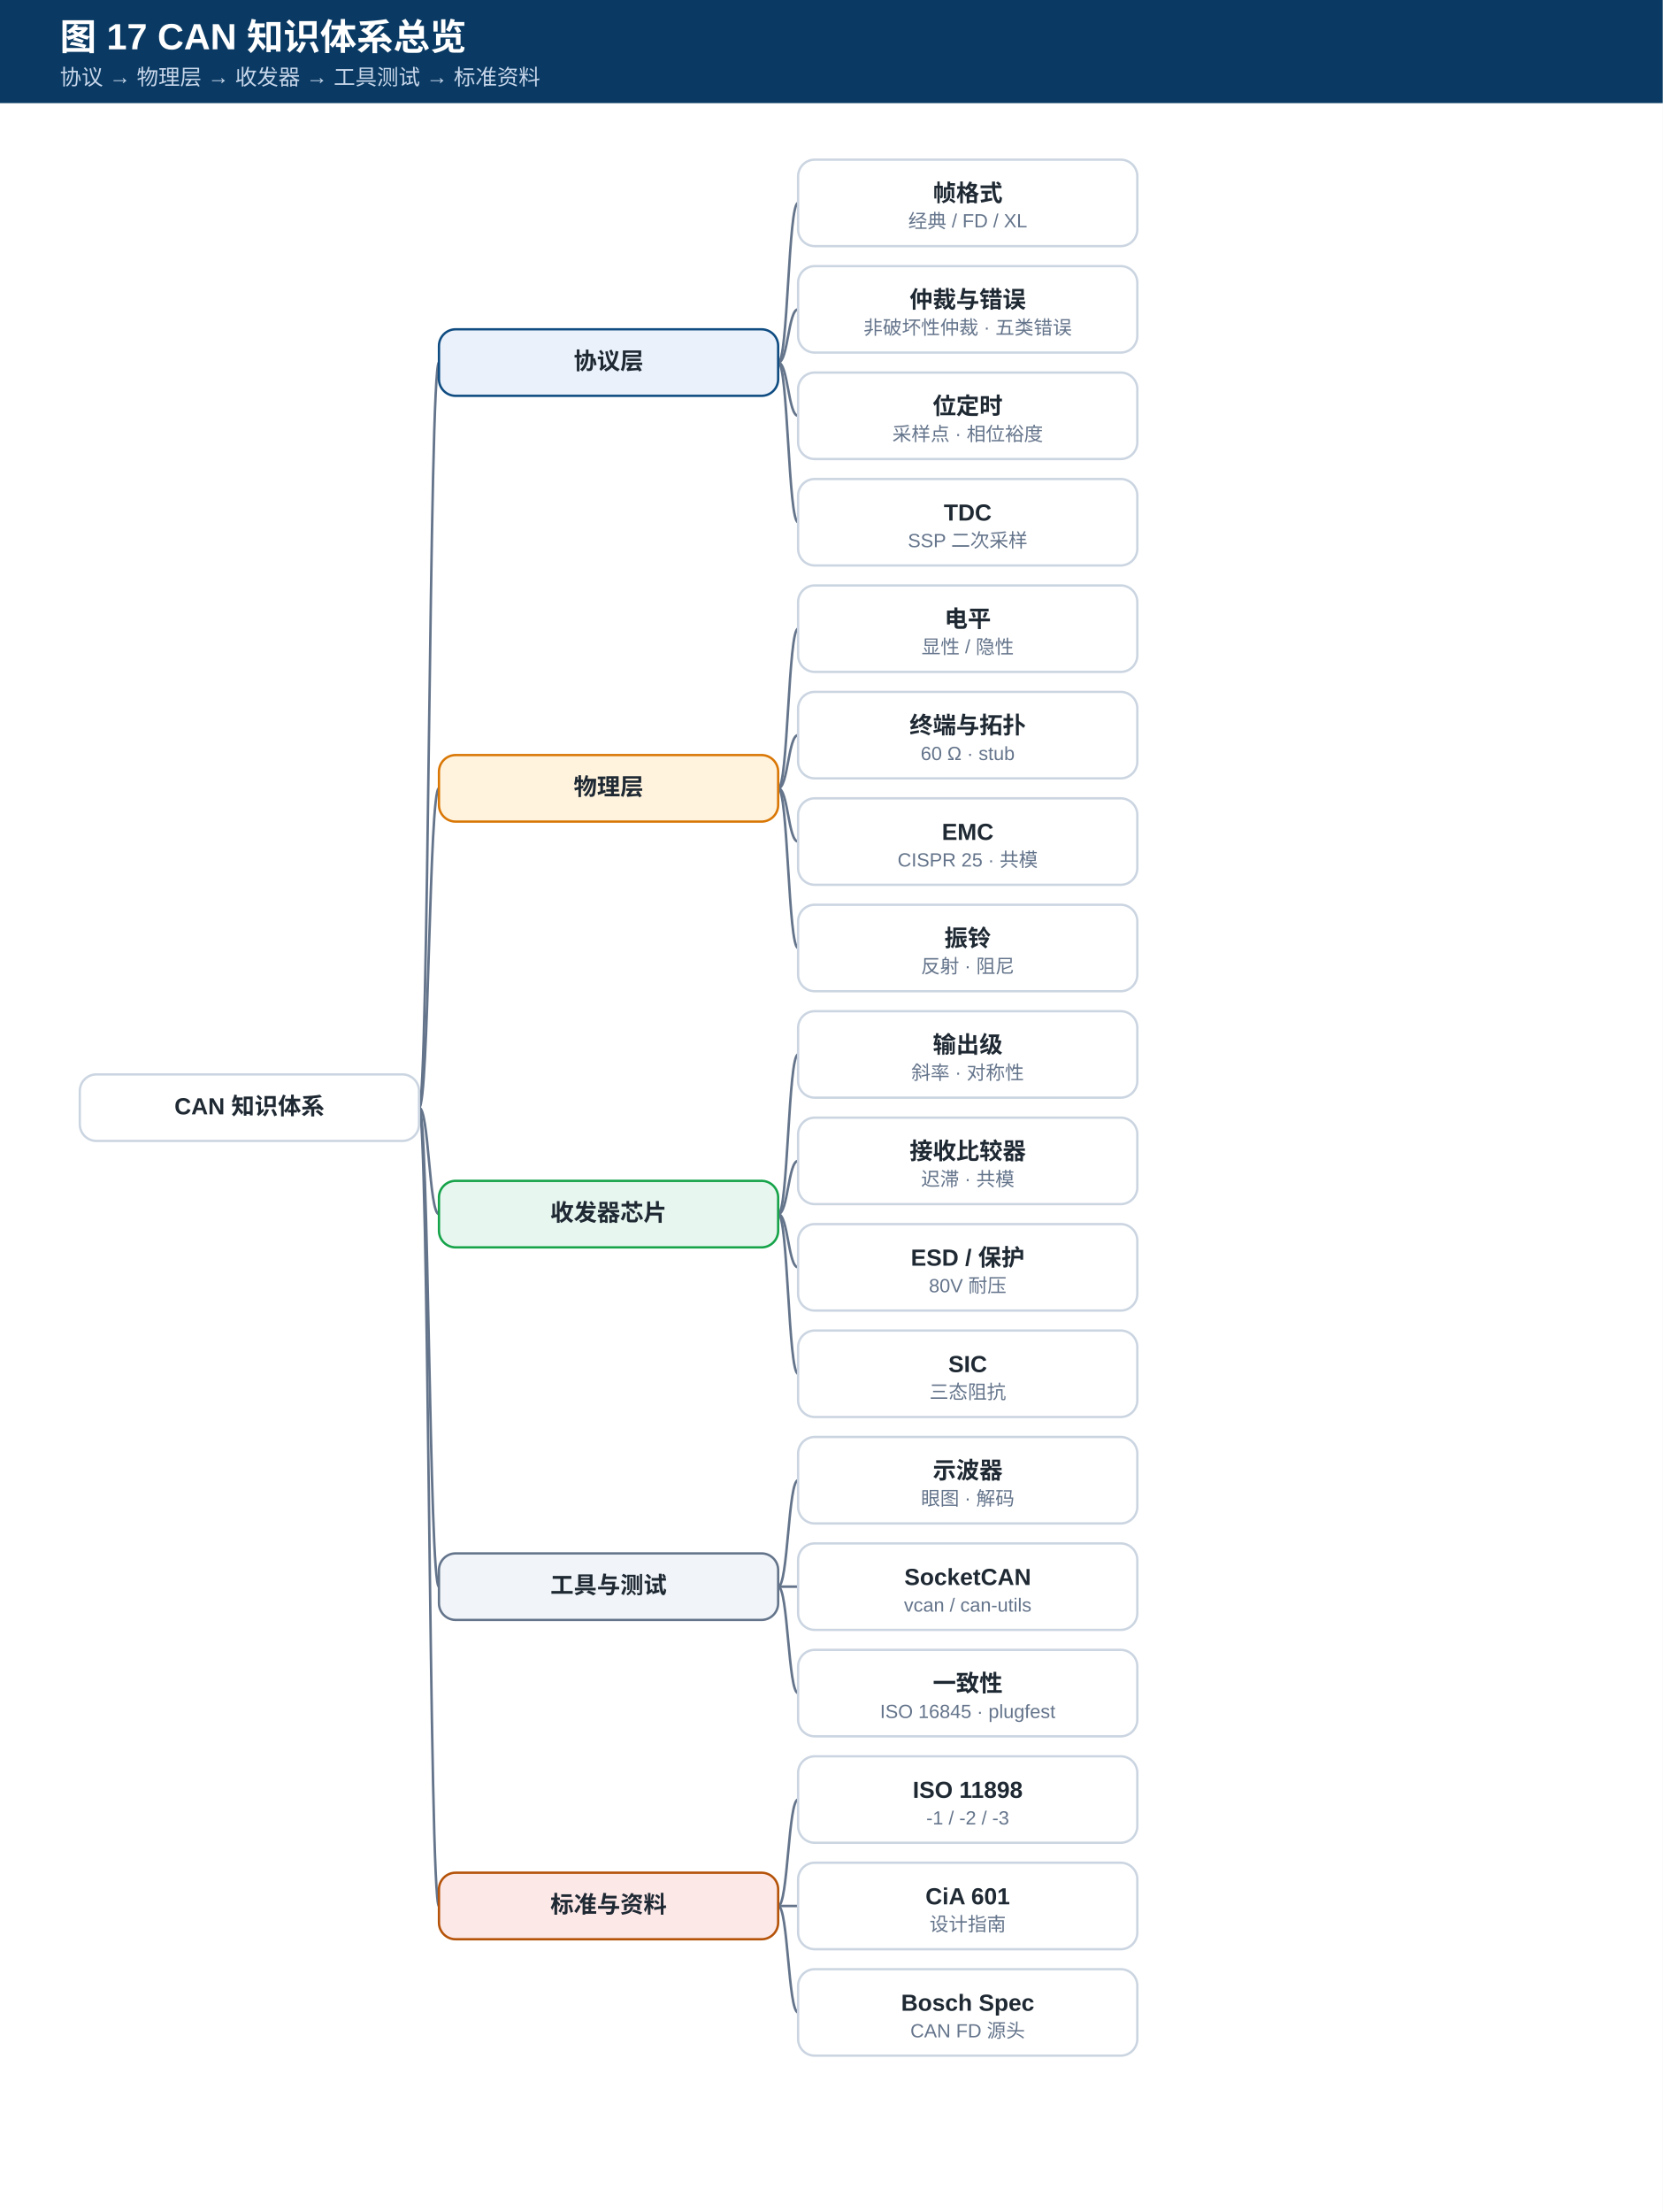
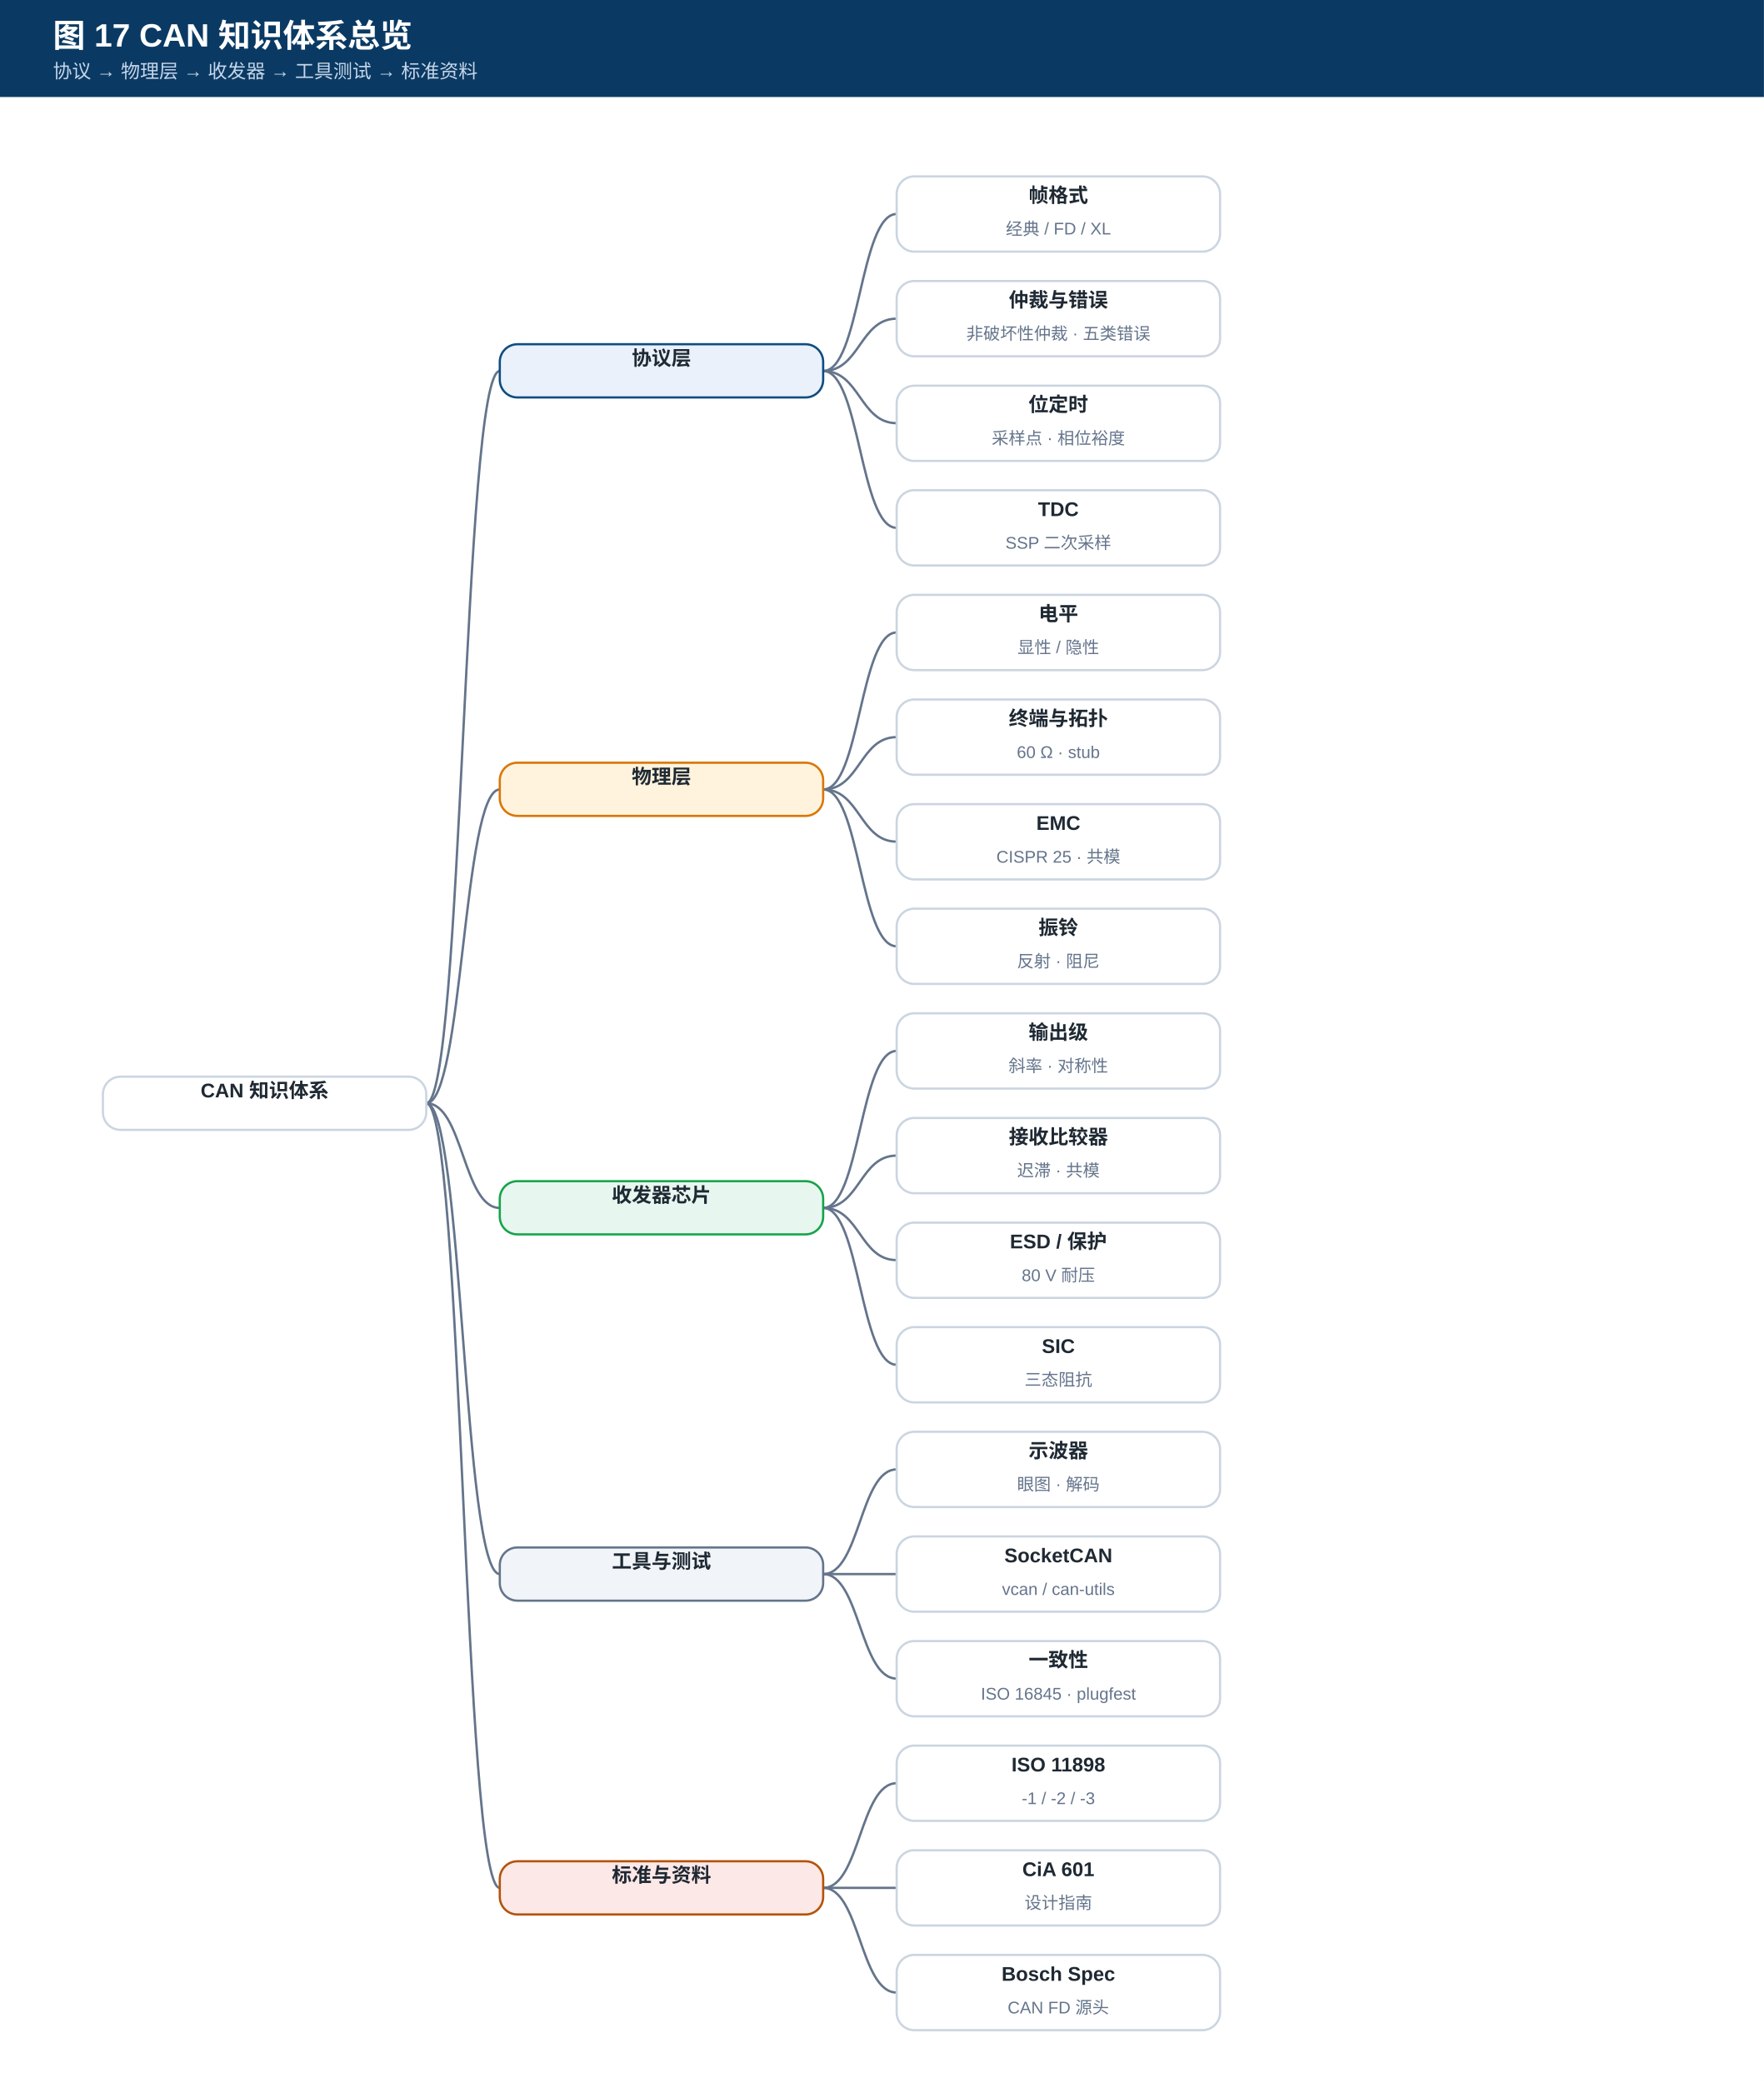
- <svg xmlns="http://www.w3.org/2000/svg" viewBox="0 0 1000 1330.0" width="1000" height="1330.0" font-family="'PingFang SC','Microsoft YaHei','Noto Sans SC','Helvetica Neue',Arial,sans-serif">
-   <rect x="0" y="0" width="1000" height="1330.0" fill="#ffffff" />
-   <rect x="0" y="0" width="1000" height="62" fill="#0a3a63" />
-   <text x="36" y="30" font-size="22" font-weight="bold" fill="#ffffff">图 17 CAN 知识体系总览</text>
-   <text x="36" y="51" font-size="13" fill="#c7d6ea">协议 → 物理层 → 收发器 → 工具测试 → 标准资料</text>
+ <svg xmlns="http://www.w3.org/2000/svg" viewBox="0 0 1200 1417.15" width="1200" height="1417.15" font-family="'PingFang SC','Microsoft YaHei','Noto Sans SC','Helvetica Neue',Arial,sans-serif">
+   <rect x="0" y="0" width="1200" height="1417.15" fill="#ffffff" />
+   <rect x="0" y="0" width="1200" height="66" fill="#0a3a63" />
+   <text x="36" y="32" font-size="22" font-weight="bold" fill="#ffffff">图 17 CAN 知识体系总览</text>
+   <text x="36" y="53" font-size="13" fill="#c7d6ea">协议 → 物理层 → 收发器 → 工具测试 → 标准资料</text>
  <defs>
    <marker id="arr" markerWidth="10" markerHeight="10" refX="8" refY="3" orient="auto" markerUnits="strokeWidth">
      <path d="M0,0 L8,3 L0,6 Z" fill="#0f4c81" />
    </marker>
    <marker id="arrA" markerWidth="10" markerHeight="10" refX="8" refY="3" orient="auto" markerUnits="strokeWidth">
      <path d="M0,0 L8,3 L0,6 Z" fill="#d97706" />
    </marker>
    <marker id="arrG" markerWidth="10" markerHeight="10" refX="8" refY="3" orient="auto" markerUnits="strokeWidth">
      <path d="M0,0 L8,3 L0,6 Z" fill="#16a34a" />
    </marker>
-     <marker id="dot" markerWidth="8" markerHeight="8" refX="4" refY="4" orient="auto">
-       <circle cx="4" cy="4" r="3" fill="#64748b" />
-     </marker>
  </defs>
-   <path d="M 252.0 666.0 C 258.0 666.0 258.0 218.0 264.0 218.0" fill="none" stroke="#64748b" stroke-width="1.5" />
-   <path d="M 468.0 218.0 C 474.0 218.0 474.0 122.0 480.0 122.0" fill="none" stroke="#64748b" stroke-width="1.5" />
-   <rect x="480.0" y="96.0" width="204.0" height="52.0" rx="10" fill="#ffffff" stroke="#cbd5e1" stroke-width="1.4" />
-   <text x="582.0" y="121.0" font-family="'PingFang SC','Microsoft YaHei','Noto Sans SC','Helvetica Neue',Arial,sans-serif" font-size="14" fill="#1f2933" font-weight="bold" text-anchor="middle">帧格式</text>
-   <text x="582.0" y="137.0" font-family="'PingFang SC','Microsoft YaHei','Noto Sans SC','Helvetica Neue',Arial,sans-serif" font-size="11.5" fill="#64748b" font-weight="normal" text-anchor="middle">经典 / FD / XL</text>
-   <path d="M 468.0 218.0 C 474.0 218.0 474.0 186.0 480.0 186.0" fill="none" stroke="#64748b" stroke-width="1.5" />
-   <rect x="480.0" y="160.0" width="204.0" height="52.0" rx="10" fill="#ffffff" stroke="#cbd5e1" stroke-width="1.4" />
-   <text x="582.0" y="185.0" font-family="'PingFang SC','Microsoft YaHei','Noto Sans SC','Helvetica Neue',Arial,sans-serif" font-size="14" fill="#1f2933" font-weight="bold" text-anchor="middle">仲裁与错误</text>
-   <text x="582.0" y="201.0" font-family="'PingFang SC','Microsoft YaHei','Noto Sans SC','Helvetica Neue',Arial,sans-serif" font-size="11.5" fill="#64748b" font-weight="normal" text-anchor="middle">非破坏性仲裁 · 五类错误</text>
-   <path d="M 468.0 218.0 C 474.0 218.0 474.0 250.0 480.0 250.0" fill="none" stroke="#64748b" stroke-width="1.5" />
-   <rect x="480.0" y="224.0" width="204.0" height="52.0" rx="10" fill="#ffffff" stroke="#cbd5e1" stroke-width="1.4" />
-   <text x="582.0" y="249.0" font-family="'PingFang SC','Microsoft YaHei','Noto Sans SC','Helvetica Neue',Arial,sans-serif" font-size="14" fill="#1f2933" font-weight="bold" text-anchor="middle">位定时</text>
-   <text x="582.0" y="265.0" font-family="'PingFang SC','Microsoft YaHei','Noto Sans SC','Helvetica Neue',Arial,sans-serif" font-size="11.5" fill="#64748b" font-weight="normal" text-anchor="middle">采样点 · 相位裕度</text>
-   <path d="M 468.0 218.0 C 474.0 218.0 474.0 314.0 480.0 314.0" fill="none" stroke="#64748b" stroke-width="1.5" />
-   <rect x="480.0" y="288.0" width="204.0" height="52.0" rx="10" fill="#ffffff" stroke="#cbd5e1" stroke-width="1.4" />
-   <text x="582.0" y="313.0" font-family="'PingFang SC','Microsoft YaHei','Noto Sans SC','Helvetica Neue',Arial,sans-serif" font-size="14" fill="#1f2933" font-weight="bold" text-anchor="middle">TDC</text>
-   <text x="582.0" y="329.0" font-family="'PingFang SC','Microsoft YaHei','Noto Sans SC','Helvetica Neue',Arial,sans-serif" font-size="11.5" fill="#64748b" font-weight="normal" text-anchor="middle">SSP 二次采样</text>
-   <rect x="264.0" y="198.0" width="204.0" height="40.0" rx="10" fill="#eaf1fb" stroke="#0f4c81" stroke-width="1.4" />
-   <text x="366.0" y="222.0" font-family="'PingFang SC','Microsoft YaHei','Noto Sans SC','Helvetica Neue',Arial,sans-serif" font-size="14" fill="#1f2933" font-weight="bold" text-anchor="middle">协议层</text>
-   <path d="M 252.0 666.0 C 258.0 666.0 258.0 474.0 264.0 474.0" fill="none" stroke="#64748b" stroke-width="1.5" />
-   <path d="M 468.0 474.0 C 474.0 474.0 474.0 378.0 480.0 378.0" fill="none" stroke="#64748b" stroke-width="1.5" />
-   <rect x="480.0" y="352.0" width="204.0" height="52.0" rx="10" fill="#ffffff" stroke="#cbd5e1" stroke-width="1.4" />
-   <text x="582.0" y="377.0" font-family="'PingFang SC','Microsoft YaHei','Noto Sans SC','Helvetica Neue',Arial,sans-serif" font-size="14" fill="#1f2933" font-weight="bold" text-anchor="middle">电平</text>
-   <text x="582.0" y="393.0" font-family="'PingFang SC','Microsoft YaHei','Noto Sans SC','Helvetica Neue',Arial,sans-serif" font-size="11.5" fill="#64748b" font-weight="normal" text-anchor="middle">显性 / 隐性</text>
-   <path d="M 468.0 474.0 C 474.0 474.0 474.0 442.0 480.0 442.0" fill="none" stroke="#64748b" stroke-width="1.5" />
-   <rect x="480.0" y="416.0" width="204.0" height="52.0" rx="10" fill="#ffffff" stroke="#cbd5e1" stroke-width="1.4" />
-   <text x="582.0" y="441.0" font-family="'PingFang SC','Microsoft YaHei','Noto Sans SC','Helvetica Neue',Arial,sans-serif" font-size="14" fill="#1f2933" font-weight="bold" text-anchor="middle">终端与拓扑</text>
-   <text x="582.0" y="457.0" font-family="'PingFang SC','Microsoft YaHei','Noto Sans SC','Helvetica Neue',Arial,sans-serif" font-size="11.5" fill="#64748b" font-weight="normal" text-anchor="middle">60 Ω · stub</text>
-   <path d="M 468.0 474.0 C 474.0 474.0 474.0 506.0 480.0 506.0" fill="none" stroke="#64748b" stroke-width="1.5" />
-   <rect x="480.0" y="480.0" width="204.0" height="52.0" rx="10" fill="#ffffff" stroke="#cbd5e1" stroke-width="1.4" />
-   <text x="582.0" y="505.0" font-family="'PingFang SC','Microsoft YaHei','Noto Sans SC','Helvetica Neue',Arial,sans-serif" font-size="14" fill="#1f2933" font-weight="bold" text-anchor="middle">EMC</text>
-   <text x="582.0" y="521.0" font-family="'PingFang SC','Microsoft YaHei','Noto Sans SC','Helvetica Neue',Arial,sans-serif" font-size="11.5" fill="#64748b" font-weight="normal" text-anchor="middle">CISPR 25 · 共模</text>
-   <path d="M 468.0 474.0 C 474.0 474.0 474.0 570.0 480.0 570.0" fill="none" stroke="#64748b" stroke-width="1.5" />
-   <rect x="480.0" y="544.0" width="204.0" height="52.0" rx="10" fill="#ffffff" stroke="#cbd5e1" stroke-width="1.4" />
-   <text x="582.0" y="569.0" font-family="'PingFang SC','Microsoft YaHei','Noto Sans SC','Helvetica Neue',Arial,sans-serif" font-size="14" fill="#1f2933" font-weight="bold" text-anchor="middle">振铃</text>
-   <text x="582.0" y="585.0" font-family="'PingFang SC','Microsoft YaHei','Noto Sans SC','Helvetica Neue',Arial,sans-serif" font-size="11.5" fill="#64748b" font-weight="normal" text-anchor="middle">反射 · 阻尼</text>
-   <rect x="264.0" y="454.0" width="204.0" height="40.0" rx="10" fill="#fff3dd" stroke="#d97706" stroke-width="1.4" />
-   <text x="366.0" y="478.0" font-family="'PingFang SC','Microsoft YaHei','Noto Sans SC','Helvetica Neue',Arial,sans-serif" font-size="14" fill="#1f2933" font-weight="bold" text-anchor="middle">物理层</text>
-   <path d="M 252.0 666.0 C 258.0 666.0 258.0 730.0 264.0 730.0" fill="none" stroke="#64748b" stroke-width="1.5" />
-   <path d="M 468.0 730.0 C 474.0 730.0 474.0 634.0 480.0 634.0" fill="none" stroke="#64748b" stroke-width="1.5" />
-   <rect x="480.0" y="608.0" width="204.0" height="52.0" rx="10" fill="#ffffff" stroke="#cbd5e1" stroke-width="1.4" />
-   <text x="582.0" y="633.0" font-family="'PingFang SC','Microsoft YaHei','Noto Sans SC','Helvetica Neue',Arial,sans-serif" font-size="14" fill="#1f2933" font-weight="bold" text-anchor="middle">输出级</text>
-   <text x="582.0" y="649.0" font-family="'PingFang SC','Microsoft YaHei','Noto Sans SC','Helvetica Neue',Arial,sans-serif" font-size="11.5" fill="#64748b" font-weight="normal" text-anchor="middle">斜率 · 对称性</text>
-   <path d="M 468.0 730.0 C 474.0 730.0 474.0 698.0 480.0 698.0" fill="none" stroke="#64748b" stroke-width="1.5" />
-   <rect x="480.0" y="672.0" width="204.0" height="52.0" rx="10" fill="#ffffff" stroke="#cbd5e1" stroke-width="1.4" />
-   <text x="582.0" y="697.0" font-family="'PingFang SC','Microsoft YaHei','Noto Sans SC','Helvetica Neue',Arial,sans-serif" font-size="14" fill="#1f2933" font-weight="bold" text-anchor="middle">接收比较器</text>
-   <text x="582.0" y="713.0" font-family="'PingFang SC','Microsoft YaHei','Noto Sans SC','Helvetica Neue',Arial,sans-serif" font-size="11.5" fill="#64748b" font-weight="normal" text-anchor="middle">迟滞 · 共模</text>
-   <path d="M 468.0 730.0 C 474.0 730.0 474.0 762.0 480.0 762.0" fill="none" stroke="#64748b" stroke-width="1.5" />
-   <rect x="480.0" y="736.0" width="204.0" height="52.0" rx="10" fill="#ffffff" stroke="#cbd5e1" stroke-width="1.4" />
-   <text x="582.0" y="761.0" font-family="'PingFang SC','Microsoft YaHei','Noto Sans SC','Helvetica Neue',Arial,sans-serif" font-size="14" fill="#1f2933" font-weight="bold" text-anchor="middle">ESD / 保护</text>
-   <text x="582.0" y="777.0" font-family="'PingFang SC','Microsoft YaHei','Noto Sans SC','Helvetica Neue',Arial,sans-serif" font-size="11.5" fill="#64748b" font-weight="normal" text-anchor="middle">80V 耐压</text>
-   <path d="M 468.0 730.0 C 474.0 730.0 474.0 826.0 480.0 826.0" fill="none" stroke="#64748b" stroke-width="1.5" />
-   <rect x="480.0" y="800.0" width="204.0" height="52.0" rx="10" fill="#ffffff" stroke="#cbd5e1" stroke-width="1.4" />
-   <text x="582.0" y="825.0" font-family="'PingFang SC','Microsoft YaHei','Noto Sans SC','Helvetica Neue',Arial,sans-serif" font-size="14" fill="#1f2933" font-weight="bold" text-anchor="middle">SIC</text>
-   <text x="582.0" y="841.0" font-family="'PingFang SC','Microsoft YaHei','Noto Sans SC','Helvetica Neue',Arial,sans-serif" font-size="11.5" fill="#64748b" font-weight="normal" text-anchor="middle">三态阻抗</text>
-   <rect x="264.0" y="710.0" width="204.0" height="40.0" rx="10" fill="#e7f6ef" stroke="#16a34a" stroke-width="1.4" />
-   <text x="366.0" y="734.0" font-family="'PingFang SC','Microsoft YaHei','Noto Sans SC','Helvetica Neue',Arial,sans-serif" font-size="14" fill="#1f2933" font-weight="bold" text-anchor="middle">收发器芯片</text>
-   <path d="M 252.0 666.0 C 258.0 666.0 258.0 954.0 264.0 954.0" fill="none" stroke="#64748b" stroke-width="1.5" />
-   <path d="M 468.0 954.0 C 474.0 954.0 474.0 890.0 480.0 890.0" fill="none" stroke="#64748b" stroke-width="1.5" />
-   <rect x="480.0" y="864.0" width="204.0" height="52.0" rx="10" fill="#ffffff" stroke="#cbd5e1" stroke-width="1.4" />
-   <text x="582.0" y="889.0" font-family="'PingFang SC','Microsoft YaHei','Noto Sans SC','Helvetica Neue',Arial,sans-serif" font-size="14" fill="#1f2933" font-weight="bold" text-anchor="middle">示波器</text>
-   <text x="582.0" y="905.0" font-family="'PingFang SC','Microsoft YaHei','Noto Sans SC','Helvetica Neue',Arial,sans-serif" font-size="11.5" fill="#64748b" font-weight="normal" text-anchor="middle">眼图 · 解码</text>
-   <path d="M 468.0 954.0 C 474.0 954.0 474.0 954.0 480.0 954.0" fill="none" stroke="#64748b" stroke-width="1.5" />
-   <rect x="480.0" y="928.0" width="204.0" height="52.0" rx="10" fill="#ffffff" stroke="#cbd5e1" stroke-width="1.4" />
-   <text x="582.0" y="953.0" font-family="'PingFang SC','Microsoft YaHei','Noto Sans SC','Helvetica Neue',Arial,sans-serif" font-size="14" fill="#1f2933" font-weight="bold" text-anchor="middle">SocketCAN</text>
-   <text x="582.0" y="969.0" font-family="'PingFang SC','Microsoft YaHei','Noto Sans SC','Helvetica Neue',Arial,sans-serif" font-size="11.5" fill="#64748b" font-weight="normal" text-anchor="middle">vcan / can-utils</text>
-   <path d="M 468.0 954.0 C 474.0 954.0 474.0 1018.0 480.0 1018.0" fill="none" stroke="#64748b" stroke-width="1.5" />
-   <rect x="480.0" y="992.0" width="204.0" height="52.0" rx="10" fill="#ffffff" stroke="#cbd5e1" stroke-width="1.4" />
-   <text x="582.0" y="1017.0" font-family="'PingFang SC','Microsoft YaHei','Noto Sans SC','Helvetica Neue',Arial,sans-serif" font-size="14" fill="#1f2933" font-weight="bold" text-anchor="middle">一致性</text>
-   <text x="582.0" y="1033.0" font-family="'PingFang SC','Microsoft YaHei','Noto Sans SC','Helvetica Neue',Arial,sans-serif" font-size="11.5" fill="#64748b" font-weight="normal" text-anchor="middle">ISO 16845 · plugfest</text>
-   <rect x="264.0" y="934.0" width="204.0" height="40.0" rx="10" fill="#f1f5f9" stroke="#64748b" stroke-width="1.4" />
-   <text x="366.0" y="958.0" font-family="'PingFang SC','Microsoft YaHei','Noto Sans SC','Helvetica Neue',Arial,sans-serif" font-size="14" fill="#1f2933" font-weight="bold" text-anchor="middle">工具与测试</text>
-   <path d="M 252.0 666.0 C 258.0 666.0 258.0 1146.0 264.0 1146.0" fill="none" stroke="#64748b" stroke-width="1.5" />
-   <path d="M 468.0 1146.0 C 474.0 1146.0 474.0 1082.0 480.0 1082.0" fill="none" stroke="#64748b" stroke-width="1.5" />
-   <rect x="480.0" y="1056.0" width="204.0" height="52.0" rx="10" fill="#ffffff" stroke="#cbd5e1" stroke-width="1.4" />
-   <text x="582.0" y="1081.0" font-family="'PingFang SC','Microsoft YaHei','Noto Sans SC','Helvetica Neue',Arial,sans-serif" font-size="14" fill="#1f2933" font-weight="bold" text-anchor="middle">ISO 11898</text>
-   <text x="582.0" y="1097.0" font-family="'PingFang SC','Microsoft YaHei','Noto Sans SC','Helvetica Neue',Arial,sans-serif" font-size="11.5" fill="#64748b" font-weight="normal" text-anchor="middle">-1 / -2 / -3</text>
-   <path d="M 468.0 1146.0 C 474.0 1146.0 474.0 1146.0 480.0 1146.0" fill="none" stroke="#64748b" stroke-width="1.5" />
-   <rect x="480.0" y="1120.0" width="204.0" height="52.0" rx="10" fill="#ffffff" stroke="#cbd5e1" stroke-width="1.4" />
-   <text x="582.0" y="1145.0" font-family="'PingFang SC','Microsoft YaHei','Noto Sans SC','Helvetica Neue',Arial,sans-serif" font-size="14" fill="#1f2933" font-weight="bold" text-anchor="middle">CiA 601</text>
-   <text x="582.0" y="1161.0" font-family="'PingFang SC','Microsoft YaHei','Noto Sans SC','Helvetica Neue',Arial,sans-serif" font-size="11.5" fill="#64748b" font-weight="normal" text-anchor="middle">设计指南</text>
-   <path d="M 468.0 1146.0 C 474.0 1146.0 474.0 1210.0 480.0 1210.0" fill="none" stroke="#64748b" stroke-width="1.5" />
-   <rect x="480.0" y="1184.0" width="204.0" height="52.0" rx="10" fill="#ffffff" stroke="#cbd5e1" stroke-width="1.4" />
-   <text x="582.0" y="1209.0" font-family="'PingFang SC','Microsoft YaHei','Noto Sans SC','Helvetica Neue',Arial,sans-serif" font-size="14" fill="#1f2933" font-weight="bold" text-anchor="middle">Bosch Spec</text>
-   <text x="582.0" y="1225.0" font-family="'PingFang SC','Microsoft YaHei','Noto Sans SC','Helvetica Neue',Arial,sans-serif" font-size="11.5" fill="#64748b" font-weight="normal" text-anchor="middle">CAN FD 源头</text>
-   <rect x="264.0" y="1126.0" width="204.0" height="40.0" rx="10" fill="#fde8e8" stroke="#b45309" stroke-width="1.4" />
-   <text x="366.0" y="1150.0" font-family="'PingFang SC','Microsoft YaHei','Noto Sans SC','Helvetica Neue',Arial,sans-serif" font-size="14" fill="#1f2933" font-weight="bold" text-anchor="middle">标准与资料</text>
-   <rect x="48.0" y="646.0" width="204.0" height="40.0" rx="10" fill="#ffffff" stroke="#cbd5e1" stroke-width="1.4" />
-   <text x="150.0" y="670.0" font-family="'PingFang SC','Microsoft YaHei','Noto Sans SC','Helvetica Neue',Arial,sans-serif" font-size="14" fill="#1f2933" font-weight="bold" text-anchor="middle">CAN 知识体系</text>
+   <path d="M 290.0 750.6 C 315.0 750.6 315.0 252.4 340.0 252.4" fill="none" stroke="#64748b" stroke-width="1.6" />
+   <path d="M 560.0 252.4 C 585.0 252.4 585.0 145.6 610.0 145.6" fill="none" stroke="#64748b" stroke-width="1.6" />
+   <path d="M 560.0 252.4 C 585.0 252.4 585.0 216.8 610.0 216.8" fill="none" stroke="#64748b" stroke-width="1.6" />
+   <path d="M 560.0 252.4 C 585.0 252.4 585.0 287.9 610.0 287.9" fill="none" stroke="#64748b" stroke-width="1.6" />
+   <path d="M 560.0 252.4 C 585.0 252.4 585.0 359.1 610.0 359.1" fill="none" stroke="#64748b" stroke-width="1.6" />
+   <path d="M 290.0 750.6 C 315.0 750.6 315.0 537.1 340.0 537.1" fill="none" stroke="#64748b" stroke-width="1.6" />
+   <path d="M 560.0 537.1 C 585.0 537.1 585.0 430.3 610.0 430.3" fill="none" stroke="#64748b" stroke-width="1.6" />
+   <path d="M 560.0 537.1 C 585.0 537.1 585.0 501.5 610.0 501.5" fill="none" stroke="#64748b" stroke-width="1.6" />
+   <path d="M 560.0 537.1 C 585.0 537.1 585.0 572.6 610.0 572.6" fill="none" stroke="#64748b" stroke-width="1.6" />
+   <path d="M 560.0 537.1 C 585.0 537.1 585.0 643.8 610.0 643.8" fill="none" stroke="#64748b" stroke-width="1.6" />
+   <path d="M 290.0 750.6 C 315.0 750.6 315.0 821.8 340.0 821.8" fill="none" stroke="#64748b" stroke-width="1.6" />
+   <path d="M 560.0 821.8 C 585.0 821.8 585.0 715.0 610.0 715.0" fill="none" stroke="#64748b" stroke-width="1.6" />
+   <path d="M 560.0 821.8 C 585.0 821.8 585.0 786.2 610.0 786.2" fill="none" stroke="#64748b" stroke-width="1.6" />
+   <path d="M 560.0 821.8 C 585.0 821.8 585.0 857.3 610.0 857.3" fill="none" stroke="#64748b" stroke-width="1.6" />
+   <path d="M 560.0 821.8 C 585.0 821.8 585.0 928.5 610.0 928.5" fill="none" stroke="#64748b" stroke-width="1.6" />
+   <path d="M 290.0 750.6 C 315.0 750.6 315.0 1070.9 340.0 1070.9" fill="none" stroke="#64748b" stroke-width="1.6" />
+   <path d="M 560.0 1070.9 C 585.0 1070.9 585.0 999.7 610.0 999.7" fill="none" stroke="#64748b" stroke-width="1.6" />
+   <path d="M 560.0 1070.9 C 585.0 1070.9 585.0 1070.9 610.0 1070.9" fill="none" stroke="#64748b" stroke-width="1.6" />
+   <path d="M 560.0 1070.9 C 585.0 1070.9 585.0 1142.0 610.0 1142.0" fill="none" stroke="#64748b" stroke-width="1.6" />
+   <path d="M 290.0 750.6 C 315.0 750.6 315.0 1284.4 340.0 1284.4" fill="none" stroke="#64748b" stroke-width="1.6" />
+   <path d="M 560.0 1284.4 C 585.0 1284.4 585.0 1213.2 610.0 1213.2" fill="none" stroke="#64748b" stroke-width="1.6" />
+   <path d="M 560.0 1284.4 C 585.0 1284.4 585.0 1284.4 610.0 1284.4" fill="none" stroke="#64748b" stroke-width="1.6" />
+   <path d="M 560.0 1284.4 C 585.0 1284.4 585.0 1355.6 610.0 1355.6" fill="none" stroke="#64748b" stroke-width="1.6" />
+   <rect x="70.0" y="732.5" width="220.0" height="36.2" rx="12" fill="#ffffff" stroke="#cbd5e1" stroke-width="1.5" />
+   <text x="180.0" y="746.6" font-family="'PingFang SC','Microsoft YaHei','Noto Sans SC','Helvetica Neue',Arial,sans-serif" font-size="13.5" fill="#1f2933" font-weight="bold" text-anchor="middle">CAN 知识体系</text>
+   <rect x="340.0" y="234.2" width="220.0" height="36.2" rx="12" fill="#eaf1fb" stroke="#0f4c81" stroke-width="1.5" />
+   <text x="450.0" y="248.4" font-family="'PingFang SC','Microsoft YaHei','Noto Sans SC','Helvetica Neue',Arial,sans-serif" font-size="13.5" fill="#1f2933" font-weight="bold" text-anchor="middle">协议层</text>
+   <rect x="610.0" y="120.0" width="220.0" height="51.2" rx="12" fill="#ffffff" stroke="#cbd5e1" stroke-width="1.5" />
+   <text x="720.0" y="137.6" font-family="'PingFang SC','Microsoft YaHei','Noto Sans SC','Helvetica Neue',Arial,sans-serif" font-size="13.5" fill="#1f2933" font-weight="bold" text-anchor="middle">帧格式</text>
+   <text x="720.0" y="159.8" font-family="'PingFang SC','Microsoft YaHei','Noto Sans SC','Helvetica Neue',Arial,sans-serif" font-size="11.5" fill="#64748b" font-weight="normal" text-anchor="middle">经典 / FD / XL</text>
+   <rect x="610.0" y="191.2" width="220.0" height="51.2" rx="12" fill="#ffffff" stroke="#cbd5e1" stroke-width="1.5" />
+   <text x="720.0" y="208.8" font-family="'PingFang SC','Microsoft YaHei','Noto Sans SC','Helvetica Neue',Arial,sans-serif" font-size="13.5" fill="#1f2933" font-weight="bold" text-anchor="middle">仲裁与错误</text>
+   <text x="720.0" y="231.0" font-family="'PingFang SC','Microsoft YaHei','Noto Sans SC','Helvetica Neue',Arial,sans-serif" font-size="11.5" fill="#64748b" font-weight="normal" text-anchor="middle">非破坏性仲裁 · 五类错误</text>
+   <rect x="610.0" y="262.4" width="220.0" height="51.2" rx="12" fill="#ffffff" stroke="#cbd5e1" stroke-width="1.5" />
+   <text x="720.0" y="279.9" font-family="'PingFang SC','Microsoft YaHei','Noto Sans SC','Helvetica Neue',Arial,sans-serif" font-size="13.5" fill="#1f2933" font-weight="bold" text-anchor="middle">位定时</text>
+   <text x="720.0" y="302.2" font-family="'PingFang SC','Microsoft YaHei','Noto Sans SC','Helvetica Neue',Arial,sans-serif" font-size="11.5" fill="#64748b" font-weight="normal" text-anchor="middle">采样点 · 相位裕度</text>
+   <rect x="610.0" y="333.5" width="220.0" height="51.2" rx="12" fill="#ffffff" stroke="#cbd5e1" stroke-width="1.5" />
+   <text x="720.0" y="351.1" font-family="'PingFang SC','Microsoft YaHei','Noto Sans SC','Helvetica Neue',Arial,sans-serif" font-size="13.5" fill="#1f2933" font-weight="bold" text-anchor="middle">TDC</text>
+   <text x="720.0" y="373.3" font-family="'PingFang SC','Microsoft YaHei','Noto Sans SC','Helvetica Neue',Arial,sans-serif" font-size="11.5" fill="#64748b" font-weight="normal" text-anchor="middle">SSP 二次采样</text>
+   <rect x="340.0" y="518.9" width="220.0" height="36.2" rx="12" fill="#fff3dd" stroke="#d97706" stroke-width="1.5" />
+   <text x="450.0" y="533.1" font-family="'PingFang SC','Microsoft YaHei','Noto Sans SC','Helvetica Neue',Arial,sans-serif" font-size="13.5" fill="#1f2933" font-weight="bold" text-anchor="middle">物理层</text>
+   <rect x="610.0" y="404.7" width="220.0" height="51.2" rx="12" fill="#ffffff" stroke="#cbd5e1" stroke-width="1.5" />
+   <text x="720.0" y="422.3" font-family="'PingFang SC','Microsoft YaHei','Noto Sans SC','Helvetica Neue',Arial,sans-serif" font-size="13.5" fill="#1f2933" font-weight="bold" text-anchor="middle">电平</text>
+   <text x="720.0" y="444.5" font-family="'PingFang SC','Microsoft YaHei','Noto Sans SC','Helvetica Neue',Arial,sans-serif" font-size="11.5" fill="#64748b" font-weight="normal" text-anchor="middle">显性 / 隐性</text>
+   <rect x="610.0" y="475.9" width="220.0" height="51.2" rx="12" fill="#ffffff" stroke="#cbd5e1" stroke-width="1.5" />
+   <text x="720.0" y="493.5" font-family="'PingFang SC','Microsoft YaHei','Noto Sans SC','Helvetica Neue',Arial,sans-serif" font-size="13.5" fill="#1f2933" font-weight="bold" text-anchor="middle">终端与拓扑</text>
+   <text x="720.0" y="515.7" font-family="'PingFang SC','Microsoft YaHei','Noto Sans SC','Helvetica Neue',Arial,sans-serif" font-size="11.5" fill="#64748b" font-weight="normal" text-anchor="middle">60 Ω · stub</text>
+   <rect x="610.0" y="547.1" width="220.0" height="51.2" rx="12" fill="#ffffff" stroke="#cbd5e1" stroke-width="1.5" />
+   <text x="720.0" y="564.6" font-family="'PingFang SC','Microsoft YaHei','Noto Sans SC','Helvetica Neue',Arial,sans-serif" font-size="13.5" fill="#1f2933" font-weight="bold" text-anchor="middle">EMC</text>
+   <text x="720.0" y="586.9" font-family="'PingFang SC','Microsoft YaHei','Noto Sans SC','Helvetica Neue',Arial,sans-serif" font-size="11.5" fill="#64748b" font-weight="normal" text-anchor="middle">CISPR 25 · 共模</text>
+   <rect x="610.0" y="618.2" width="220.0" height="51.2" rx="12" fill="#ffffff" stroke="#cbd5e1" stroke-width="1.5" />
+   <text x="720.0" y="635.8" font-family="'PingFang SC','Microsoft YaHei','Noto Sans SC','Helvetica Neue',Arial,sans-serif" font-size="13.5" fill="#1f2933" font-weight="bold" text-anchor="middle">振铃</text>
+   <text x="720.0" y="658.0" font-family="'PingFang SC','Microsoft YaHei','Noto Sans SC','Helvetica Neue',Arial,sans-serif" font-size="11.5" fill="#64748b" font-weight="normal" text-anchor="middle">反射 · 阻尼</text>
+   <rect x="340.0" y="803.6" width="220.0" height="36.2" rx="12" fill="#e7f6ef" stroke="#16a34a" stroke-width="1.5" />
+   <text x="450.0" y="817.8" font-family="'PingFang SC','Microsoft YaHei','Noto Sans SC','Helvetica Neue',Arial,sans-serif" font-size="13.5" fill="#1f2933" font-weight="bold" text-anchor="middle">收发器芯片</text>
+   <rect x="610.0" y="689.4" width="220.0" height="51.2" rx="12" fill="#ffffff" stroke="#cbd5e1" stroke-width="1.5" />
+   <text x="720.0" y="707.0" font-family="'PingFang SC','Microsoft YaHei','Noto Sans SC','Helvetica Neue',Arial,sans-serif" font-size="13.5" fill="#1f2933" font-weight="bold" text-anchor="middle">输出级</text>
+   <text x="720.0" y="729.2" font-family="'PingFang SC','Microsoft YaHei','Noto Sans SC','Helvetica Neue',Arial,sans-serif" font-size="11.5" fill="#64748b" font-weight="normal" text-anchor="middle">斜率 · 对称性</text>
+   <rect x="610.0" y="760.6" width="220.0" height="51.2" rx="12" fill="#ffffff" stroke="#cbd5e1" stroke-width="1.5" />
+   <text x="720.0" y="778.2" font-family="'PingFang SC','Microsoft YaHei','Noto Sans SC','Helvetica Neue',Arial,sans-serif" font-size="13.5" fill="#1f2933" font-weight="bold" text-anchor="middle">接收比较器</text>
+   <text x="720.0" y="800.4" font-family="'PingFang SC','Microsoft YaHei','Noto Sans SC','Helvetica Neue',Arial,sans-serif" font-size="11.5" fill="#64748b" font-weight="normal" text-anchor="middle">迟滞 · 共模</text>
+   <rect x="610.0" y="831.8" width="220.0" height="51.2" rx="12" fill="#ffffff" stroke="#cbd5e1" stroke-width="1.5" />
+   <text x="720.0" y="849.3" font-family="'PingFang SC','Microsoft YaHei','Noto Sans SC','Helvetica Neue',Arial,sans-serif" font-size="13.5" fill="#1f2933" font-weight="bold" text-anchor="middle">ESD / 保护</text>
+   <text x="720.0" y="871.6" font-family="'PingFang SC','Microsoft YaHei','Noto Sans SC','Helvetica Neue',Arial,sans-serif" font-size="11.5" fill="#64748b" font-weight="normal" text-anchor="middle">80 V 耐压</text>
+   <rect x="610.0" y="902.9" width="220.0" height="51.2" rx="12" fill="#ffffff" stroke="#cbd5e1" stroke-width="1.5" />
+   <text x="720.0" y="920.5" font-family="'PingFang SC','Microsoft YaHei','Noto Sans SC','Helvetica Neue',Arial,sans-serif" font-size="13.5" fill="#1f2933" font-weight="bold" text-anchor="middle">SIC</text>
+   <text x="720.0" y="942.7" font-family="'PingFang SC','Microsoft YaHei','Noto Sans SC','Helvetica Neue',Arial,sans-serif" font-size="11.5" fill="#64748b" font-weight="normal" text-anchor="middle">三态阻抗</text>
+   <rect x="340.0" y="1052.8" width="220.0" height="36.2" rx="12" fill="#f1f5f9" stroke="#64748b" stroke-width="1.5" />
+   <text x="450.0" y="1066.9" font-family="'PingFang SC','Microsoft YaHei','Noto Sans SC','Helvetica Neue',Arial,sans-serif" font-size="13.5" fill="#1f2933" font-weight="bold" text-anchor="middle">工具与测试</text>
+   <rect x="610.0" y="974.1" width="220.0" height="51.2" rx="12" fill="#ffffff" stroke="#cbd5e1" stroke-width="1.5" />
+   <text x="720.0" y="991.7" font-family="'PingFang SC','Microsoft YaHei','Noto Sans SC','Helvetica Neue',Arial,sans-serif" font-size="13.5" fill="#1f2933" font-weight="bold" text-anchor="middle">示波器</text>
+   <text x="720.0" y="1013.9" font-family="'PingFang SC','Microsoft YaHei','Noto Sans SC','Helvetica Neue',Arial,sans-serif" font-size="11.5" fill="#64748b" font-weight="normal" text-anchor="middle">眼图 · 解码</text>
+   <rect x="610.0" y="1045.3" width="220.0" height="51.2" rx="12" fill="#ffffff" stroke="#cbd5e1" stroke-width="1.5" />
+   <text x="720.0" y="1062.9" font-family="'PingFang SC','Microsoft YaHei','Noto Sans SC','Helvetica Neue',Arial,sans-serif" font-size="13.5" fill="#1f2933" font-weight="bold" text-anchor="middle">SocketCAN</text>
+   <text x="720.0" y="1085.1" font-family="'PingFang SC','Microsoft YaHei','Noto Sans SC','Helvetica Neue',Arial,sans-serif" font-size="11.5" fill="#64748b" font-weight="normal" text-anchor="middle">vcan / can-utils</text>
+   <rect x="610.0" y="1116.5" width="220.0" height="51.2" rx="12" fill="#ffffff" stroke="#cbd5e1" stroke-width="1.5" />
+   <text x="720.0" y="1134.0" font-family="'PingFang SC','Microsoft YaHei','Noto Sans SC','Helvetica Neue',Arial,sans-serif" font-size="13.5" fill="#1f2933" font-weight="bold" text-anchor="middle">一致性</text>
+   <text x="720.0" y="1156.3" font-family="'PingFang SC','Microsoft YaHei','Noto Sans SC','Helvetica Neue',Arial,sans-serif" font-size="11.5" fill="#64748b" font-weight="normal" text-anchor="middle">ISO 16845 · plugfest</text>
+   <rect x="340.0" y="1266.3" width="220.0" height="36.2" rx="12" fill="#fde8e8" stroke="#b45309" stroke-width="1.5" />
+   <text x="450.0" y="1280.4" font-family="'PingFang SC','Microsoft YaHei','Noto Sans SC','Helvetica Neue',Arial,sans-serif" font-size="13.5" fill="#1f2933" font-weight="bold" text-anchor="middle">标准与资料</text>
+   <rect x="610.0" y="1187.6" width="220.0" height="51.2" rx="12" fill="#ffffff" stroke="#cbd5e1" stroke-width="1.5" />
+   <text x="720.0" y="1205.2" font-family="'PingFang SC','Microsoft YaHei','Noto Sans SC','Helvetica Neue',Arial,sans-serif" font-size="13.5" fill="#1f2933" font-weight="bold" text-anchor="middle">ISO 11898</text>
+   <text x="720.0" y="1227.4" font-family="'PingFang SC','Microsoft YaHei','Noto Sans SC','Helvetica Neue',Arial,sans-serif" font-size="11.5" fill="#64748b" font-weight="normal" text-anchor="middle">-1 / -2 / -3</text>
+   <rect x="610.0" y="1258.8" width="220.0" height="51.2" rx="12" fill="#ffffff" stroke="#cbd5e1" stroke-width="1.5" />
+   <text x="720.0" y="1276.4" font-family="'PingFang SC','Microsoft YaHei','Noto Sans SC','Helvetica Neue',Arial,sans-serif" font-size="13.5" fill="#1f2933" font-weight="bold" text-anchor="middle">CiA 601</text>
+   <text x="720.0" y="1298.6" font-family="'PingFang SC','Microsoft YaHei','Noto Sans SC','Helvetica Neue',Arial,sans-serif" font-size="11.5" fill="#64748b" font-weight="normal" text-anchor="middle">设计指南</text>
+   <rect x="610.0" y="1330.0" width="220.0" height="51.2" rx="12" fill="#ffffff" stroke="#cbd5e1" stroke-width="1.5" />
+   <text x="720.0" y="1347.6" font-family="'PingFang SC','Microsoft YaHei','Noto Sans SC','Helvetica Neue',Arial,sans-serif" font-size="13.5" fill="#1f2933" font-weight="bold" text-anchor="middle">Bosch Spec</text>
+   <text x="720.0" y="1369.8" font-family="'PingFang SC','Microsoft YaHei','Noto Sans SC','Helvetica Neue',Arial,sans-serif" font-size="11.5" fill="#64748b" font-weight="normal" text-anchor="middle">CAN FD 源头</text>
</svg>
